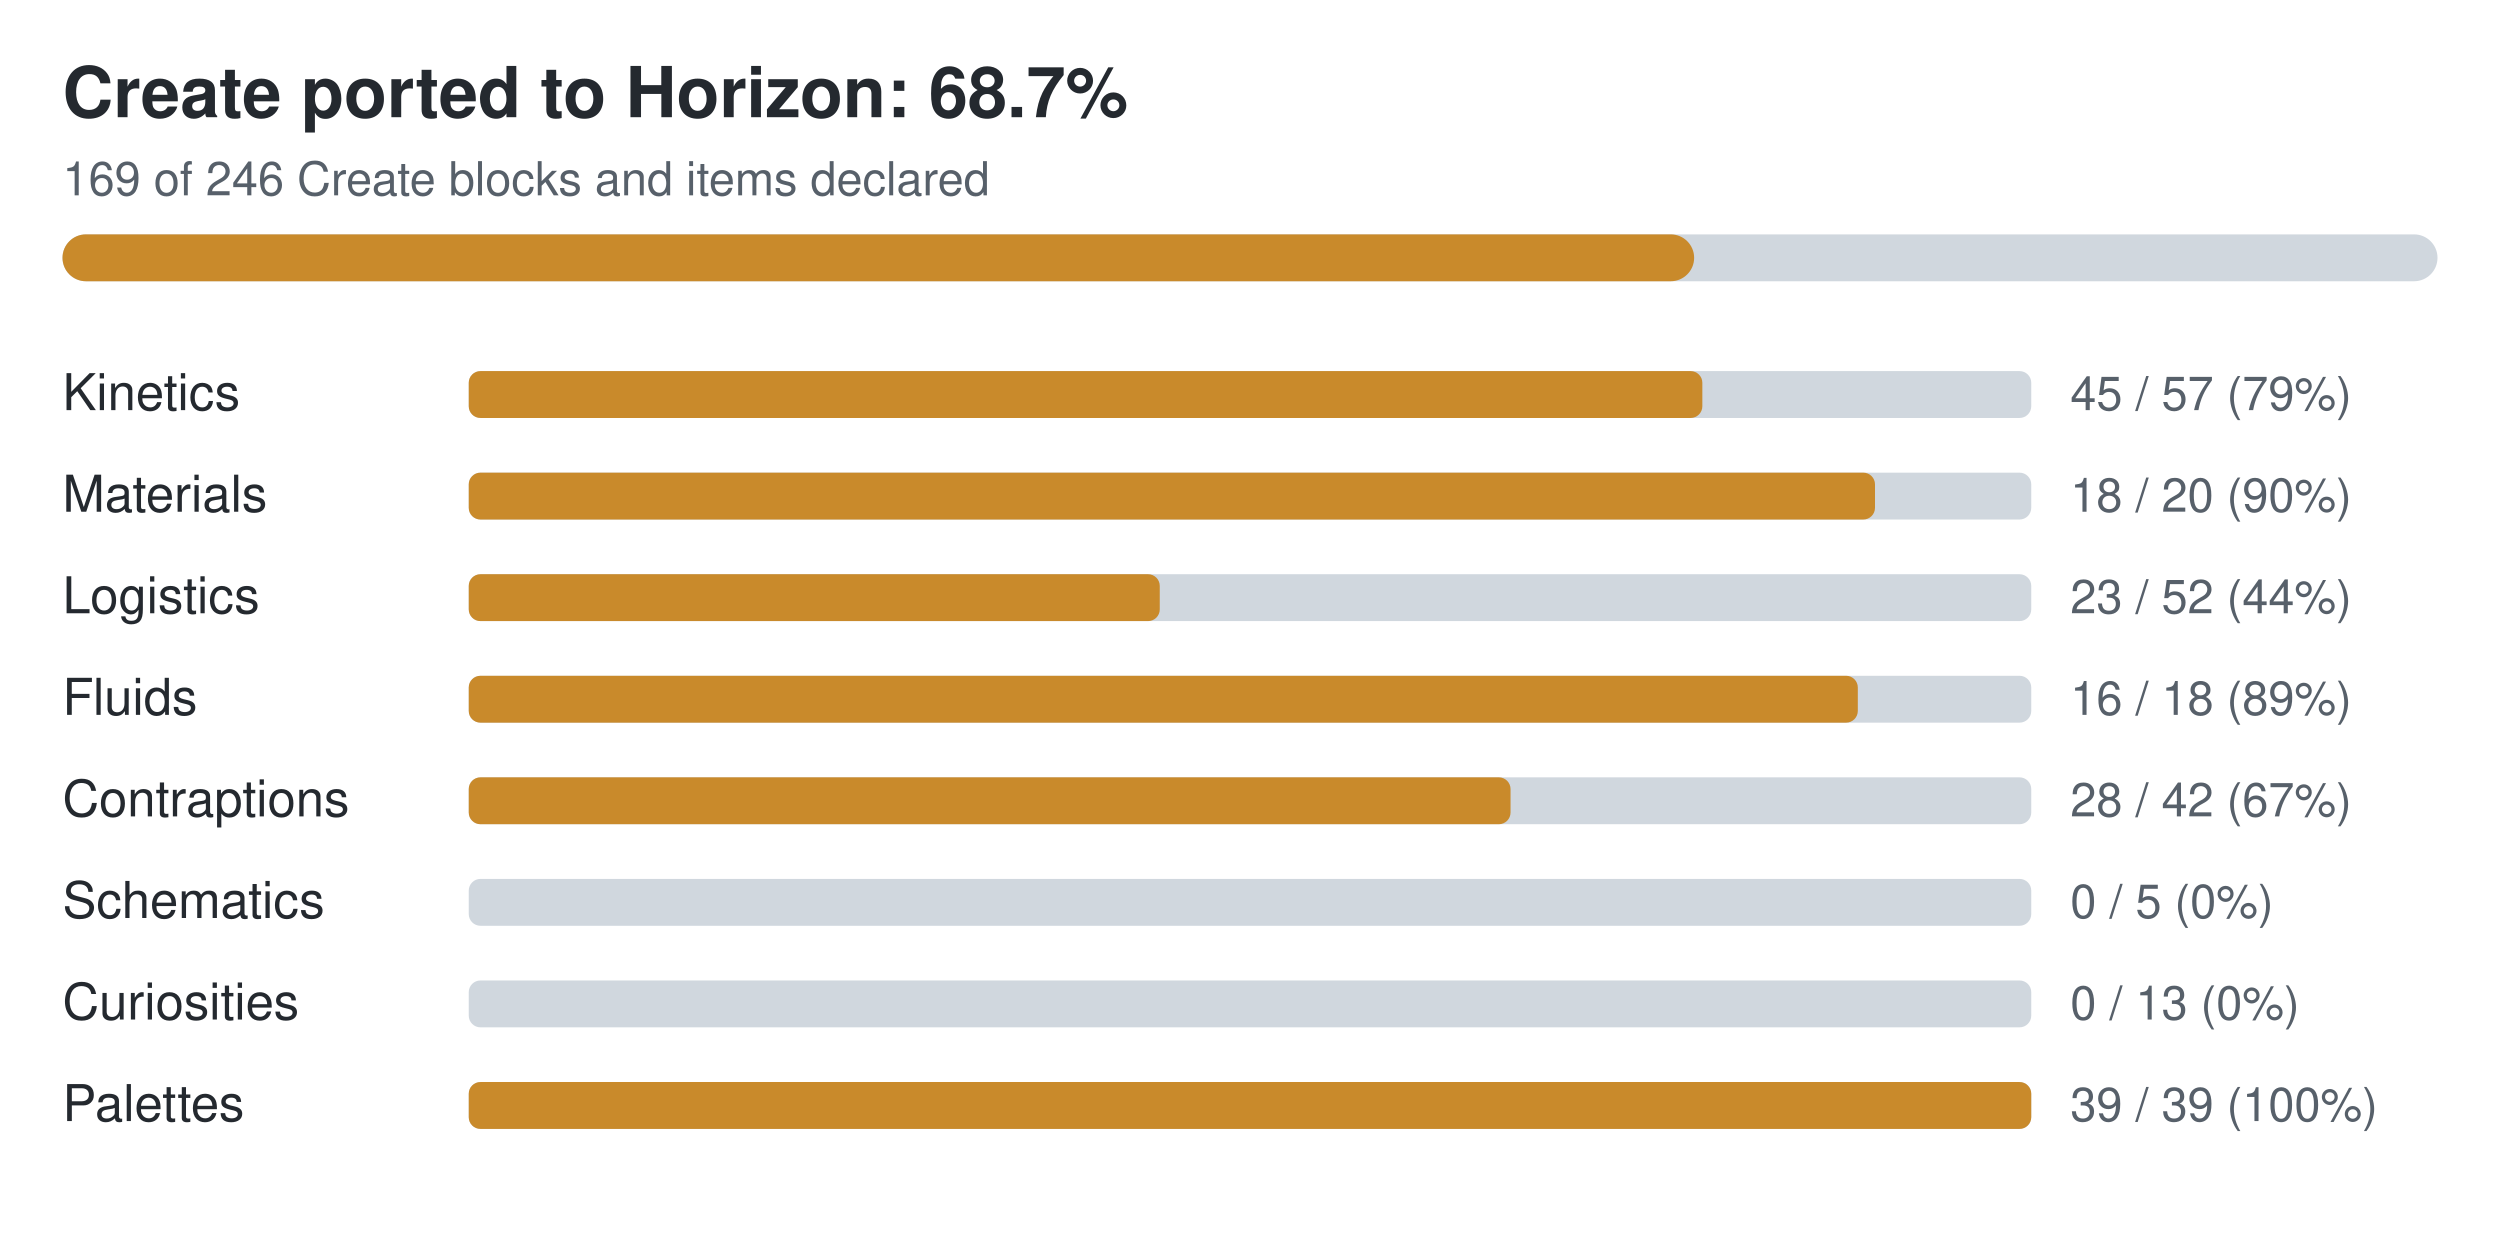
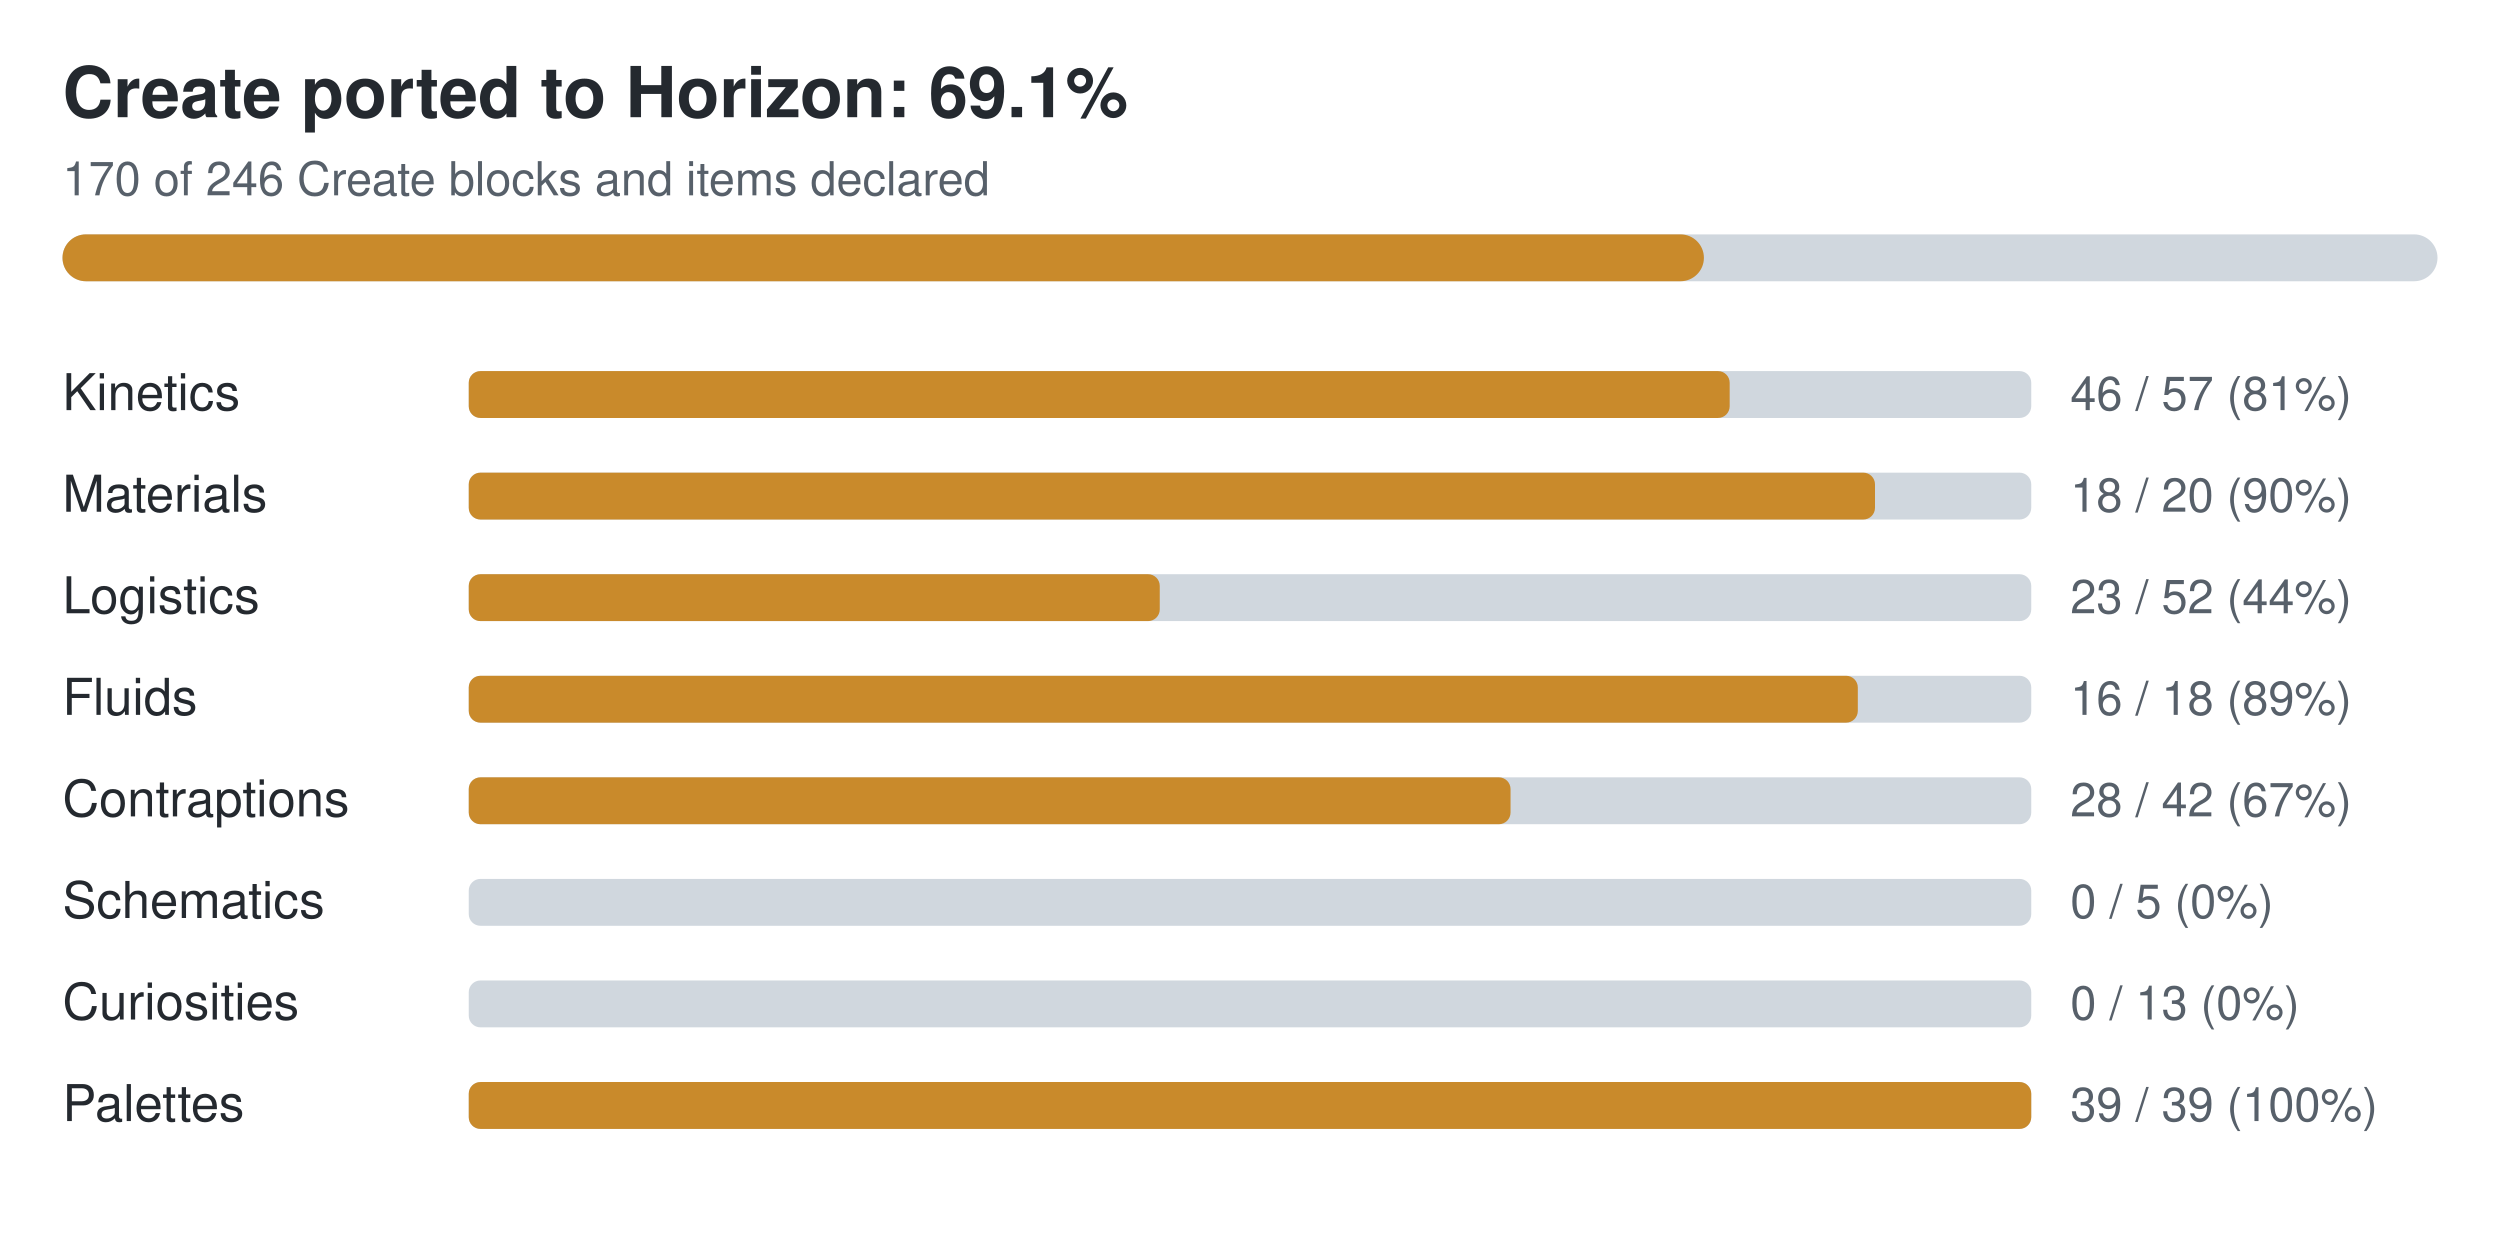
<svg xmlns="http://www.w3.org/2000/svg" width="640" height="316" viewBox="0 0 640 316" font-family="-apple-system,Segoe UI,Helvetica,Arial,sans-serif">
  <style>.t{fill:#24292f}.m{fill:#57606a}.track{fill:#d0d7de}.fill{fill:#c98a2b}@media (prefers-color-scheme:dark){.t{fill:#e6edf3}.m{fill:#8d96a0}.track{fill:#30363d}.fill{fill:#e3a64a}}</style>
-   <text class="t" x="16" y="30" font-size="18" font-weight="600">Create ported to Horizon: 68.7%</text>
-   <text class="m" x="16" y="50" font-size="12">169 of 246 Create blocks and items declared</text>
+   <text class="t" x="16" y="30" font-size="18" font-weight="600">Create ported to Horizon: 69.1%</text>
+   <text class="m" x="16" y="50" font-size="12">170 of 246 Create blocks and items declared</text>
  <rect class="track" x="16" y="60" width="608" height="12" rx="6" />
-   <rect class="fill" x="16" y="60" width="417.7" height="12" rx="6" />
+   <rect class="fill" x="16" y="60" width="420.2" height="12" rx="6" />
  <text class="t" x="16" y="105" font-size="13">Kinetics</text>
  <rect class="track" x="120" y="95" width="400" height="12" rx="3" />
-   <rect class="fill" x="120" y="95" width="315.8" height="12" rx="3" />
-   <text class="m" x="530" y="105" font-size="12">45 / 57  (79%)</text>
+   <rect class="fill" x="120" y="95" width="322.8" height="12" rx="3" />
+   <text class="m" x="530" y="105" font-size="12">46 / 57  (81%)</text>
  <text class="t" x="16" y="131" font-size="13">Materials</text>
  <rect class="track" x="120" y="121" width="400" height="12" rx="3" />
  <rect class="fill" x="120" y="121" width="360.0" height="12" rx="3" />
  <text class="m" x="530" y="131" font-size="12">18 / 20  (90%)</text>
  <text class="t" x="16" y="157" font-size="13">Logistics</text>
  <rect class="track" x="120" y="147" width="400" height="12" rx="3" />
  <rect class="fill" x="120" y="147" width="176.9" height="12" rx="3" />
  <text class="m" x="530" y="157" font-size="12">23 / 52  (44%)</text>
  <text class="t" x="16" y="183" font-size="13">Fluids</text>
  <rect class="track" x="120" y="173" width="400" height="12" rx="3" />
  <rect class="fill" x="120" y="173" width="355.6" height="12" rx="3" />
  <text class="m" x="530" y="183" font-size="12">16 / 18  (89%)</text>
  <text class="t" x="16" y="209" font-size="13">Contraptions</text>
  <rect class="track" x="120" y="199" width="400" height="12" rx="3" />
  <rect class="fill" x="120" y="199" width="266.7" height="12" rx="3" />
  <text class="m" x="530" y="209" font-size="12">28 / 42  (67%)</text>
  <text class="t" x="16" y="235" font-size="13">Schematics</text>
  <rect class="track" x="120" y="225" width="400" height="12" rx="3" />
  <text class="m" x="530" y="235" font-size="12">0 / 5  (0%)</text>
  <text class="t" x="16" y="261" font-size="13">Curiosities</text>
  <rect class="track" x="120" y="251" width="400" height="12" rx="3" />
  <text class="m" x="530" y="261" font-size="12">0 / 13  (0%)</text>
  <text class="t" x="16" y="287" font-size="13">Palettes</text>
  <rect class="track" x="120" y="277" width="400" height="12" rx="3" />
  <rect class="fill" x="120" y="277" width="400.0" height="12" rx="3" />
  <text class="m" x="530" y="287" font-size="12">39 / 39  (100%)</text>
</svg>
